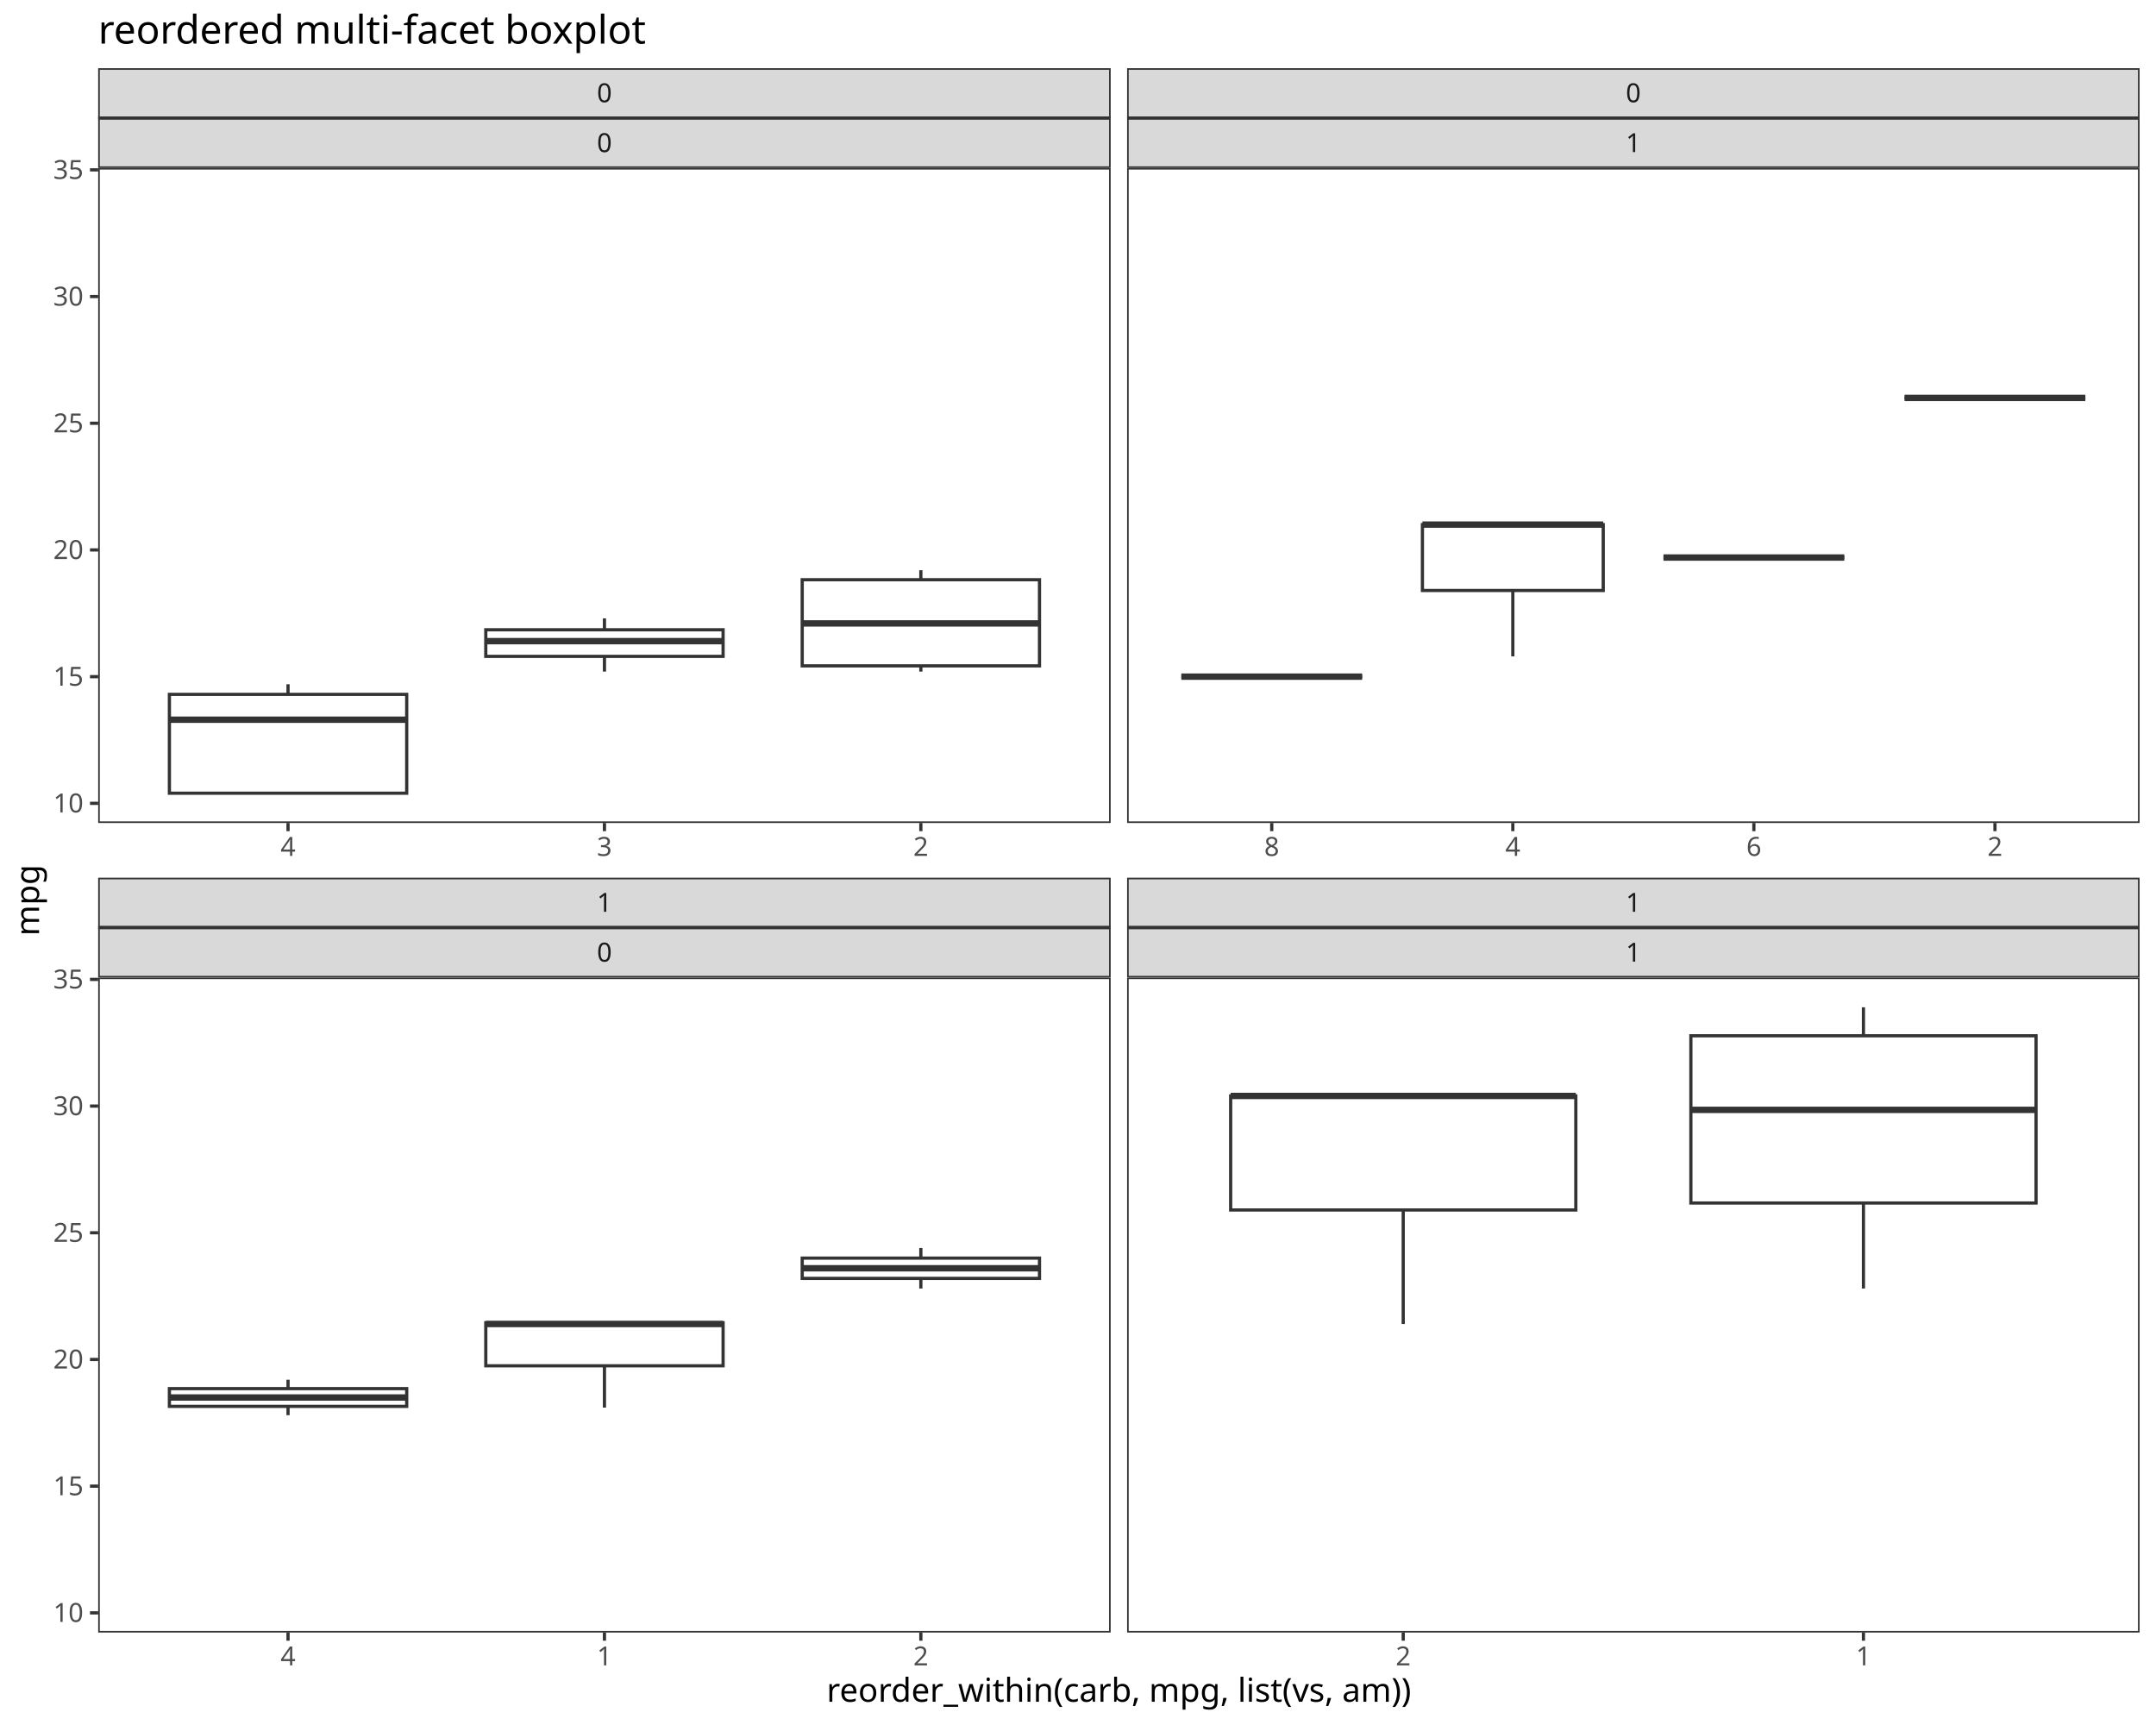
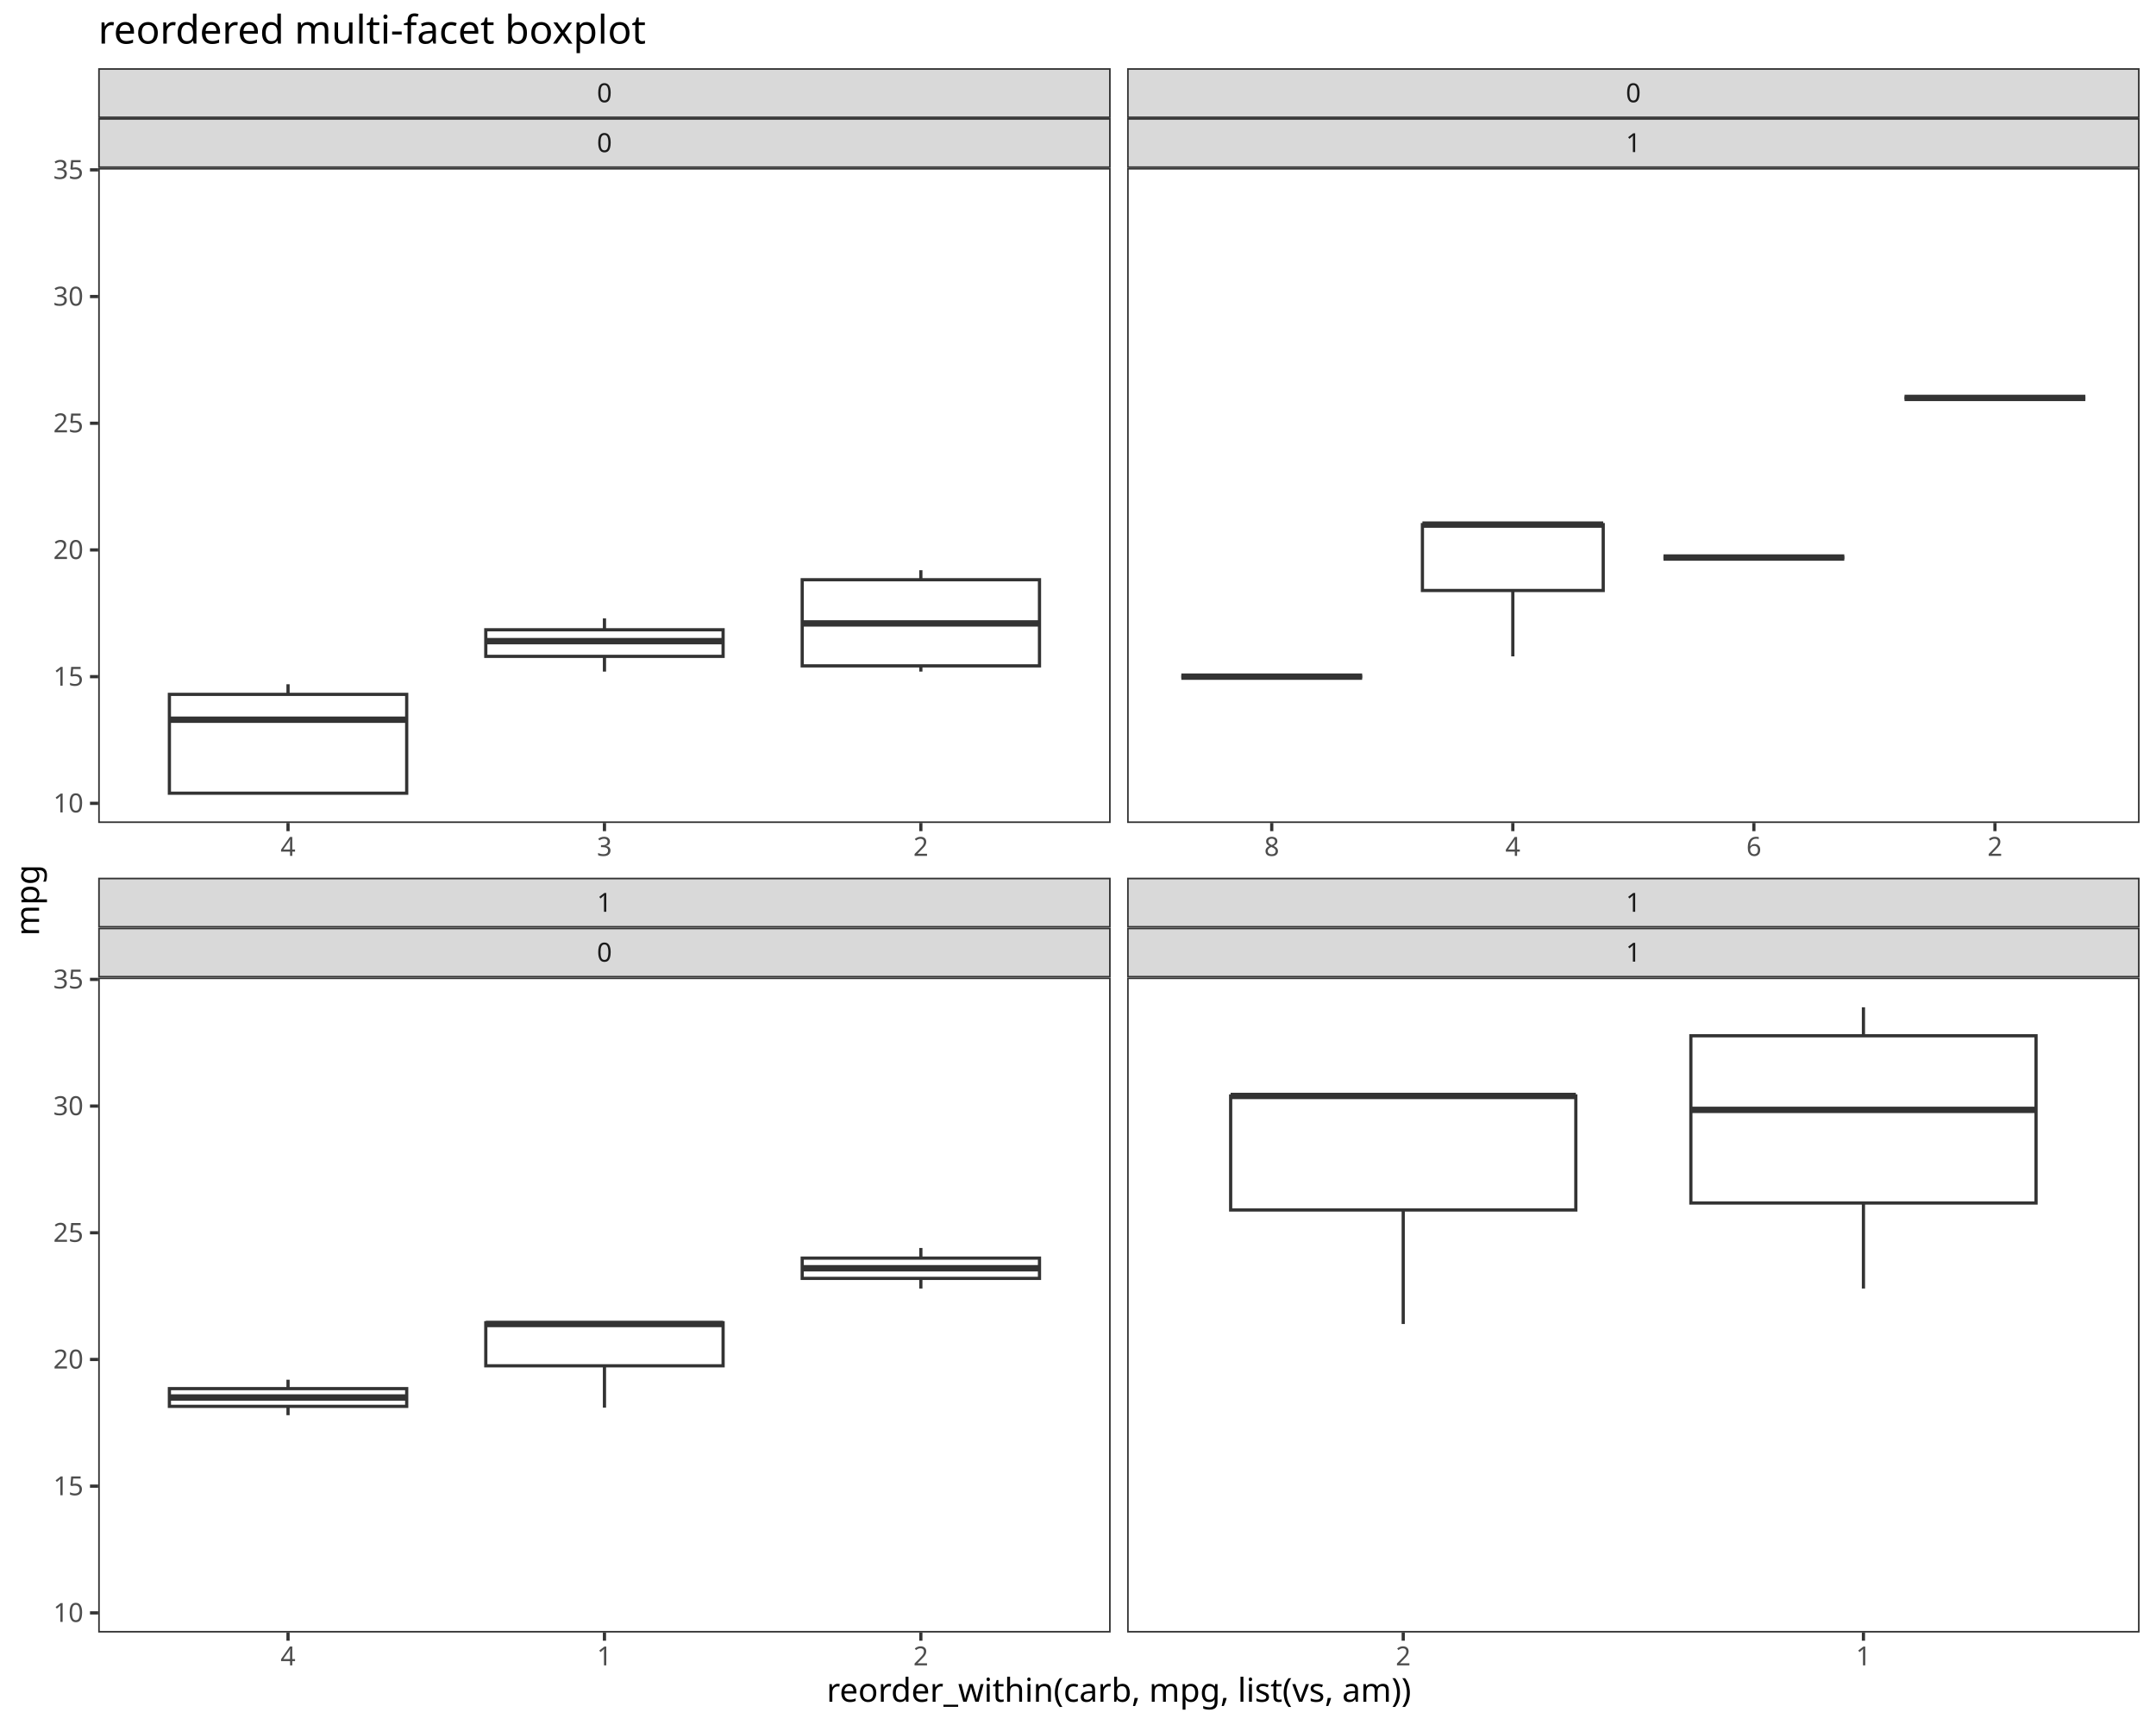
<svg xmlns="http://www.w3.org/2000/svg" class="svglite" data-engine-version="2.0" width="720.00pt" height="576.00pt" viewBox="0 0 720.00 576.00">
  <defs>
    <style type="text/css">
    .svglite line, .svglite polyline, .svglite polygon, .svglite path, .svglite rect, .svglite circle {
      fill: none;
      stroke: #000000;
      stroke-linecap: round;
      stroke-linejoin: round;
      stroke-miterlimit: 10.00;
    }
  </style>
  </defs>
  <rect width="100%" height="100%" style="stroke: none; fill: #FFFFFF;" />
  <defs>
    <clipPath id="cpMC4wMHw3MjAuMDB8MC4wMHw1NzYuMDA=">
      <rect x="0.00" y="0.00" width="720.00" height="576.00" />
    </clipPath>
  </defs>
  <g clip-path="url(#cpMC4wMHw3MjAuMDB8MC4wMHw1NzYuMDA=)">
    <rect x="0.00" y="0.00" width="720.00" height="576.00" style="stroke-width: 1.07; stroke: #FFFFFF; fill: #FFFFFF;" />
  </g>
  <defs>
    <clipPath id="cpMzIuNzl8MzcwLjkyfDU2LjA4fDI3NC44MA==">
      <rect x="32.79" y="56.08" width="338.12" height="218.72" />
    </clipPath>
  </defs>
  <g clip-path="url(#cpMzIuNzl8MzcwLjkyfDU2LjA4fDI3NC44MA==)">
    <rect x="32.79" y="56.08" width="338.12" height="218.72" style="stroke-width: 1.07; stroke: none; fill: #FFFFFF;" />
    <line x1="96.19" y1="231.86" x2="96.19" y2="228.48" style="stroke-width: 1.07; stroke: #333333; stroke-linecap: butt;" />
    <line x1="96.19" y1="264.86" x2="96.19" y2="264.86" style="stroke-width: 1.07; stroke: #333333; stroke-linecap: butt;" />
    <polygon points="56.57,231.86 56.57,264.86 135.82,264.86 135.82,231.86 56.57,231.86 " style="stroke-width: 1.07; stroke: #333333; stroke-linecap: butt; stroke-linejoin: miter; fill: #FFFFFF;" />
    <line x1="56.57" y1="240.32" x2="135.82" y2="240.32" style="stroke-width: 2.13; stroke: #333333; stroke-linecap: butt; stroke-linejoin: miter;" />
    <line x1="201.86" y1="210.29" x2="201.86" y2="206.48" style="stroke-width: 1.07; stroke: #333333; stroke-linecap: butt;" />
    <line x1="201.86" y1="219.17" x2="201.86" y2="224.25" style="stroke-width: 1.07; stroke: #333333; stroke-linecap: butt;" />
    <polygon points="162.23,210.29 162.23,219.17 241.48,219.17 241.48,210.29 162.23,210.29 " style="stroke-width: 1.07; stroke: #333333; stroke-linecap: butt; stroke-linejoin: miter; fill: #FFFFFF;" />
    <line x1="162.23" y1="214.09" x2="241.48" y2="214.09" style="stroke-width: 2.13; stroke: #333333; stroke-linecap: butt; stroke-linejoin: miter;" />
    <line x1="307.52" y1="193.58" x2="307.52" y2="190.40" style="stroke-width: 1.07; stroke: #333333; stroke-linecap: butt;" />
    <line x1="307.52" y1="222.34" x2="307.52" y2="224.25" style="stroke-width: 1.07; stroke: #333333; stroke-linecap: butt;" />
    <polygon points="267.90,193.58 267.90,222.34 347.14,222.34 347.14,193.58 267.90,193.58 " style="stroke-width: 1.07; stroke: #333333; stroke-linecap: butt; stroke-linejoin: miter; fill: #FFFFFF;" />
    <line x1="267.90" y1="208.17" x2="347.14" y2="208.17" style="stroke-width: 2.13; stroke: #333333; stroke-linecap: butt; stroke-linejoin: miter;" />
    <rect x="32.79" y="56.08" width="338.12" height="218.72" style="stroke-width: 1.07; stroke: #333333;" />
  </g>
  <g clip-path="url(#cpMC4wMHw3MjAuMDB8MC4wMHw1NzYuMDA=)">
</g>
  <defs>
    <clipPath id="cpMzIuNzl8MzcwLjkyfDMyNi40MHw1NDUuMTE=">
      <rect x="32.79" y="326.40" width="338.12" height="218.72" />
    </clipPath>
  </defs>
  <g clip-path="url(#cpMzIuNzl8MzcwLjkyfDMyNi40MHw1NDUuMTE=)">
    <rect x="32.79" y="326.40" width="338.12" height="218.72" style="stroke-width: 1.07; stroke: none; fill: #FFFFFF;" />
    <line x1="96.19" y1="463.68" x2="96.19" y2="460.71" style="stroke-width: 1.07; stroke: #333333; stroke-linecap: butt;" />
    <line x1="96.19" y1="469.60" x2="96.19" y2="472.56" style="stroke-width: 1.07; stroke: #333333; stroke-linecap: butt;" />
    <polygon points="56.57,463.68 56.57,469.60 135.82,469.60 135.82,463.68 56.57,463.68 " style="stroke-width: 1.07; stroke: #333333; stroke-linecap: butt; stroke-linejoin: miter; fill: #FFFFFF;" />
    <line x1="56.57" y1="466.64" x2="135.82" y2="466.64" style="stroke-width: 2.13; stroke: #333333; stroke-linecap: butt; stroke-linejoin: miter;" />
    <line x1="201.86" y1="441.68" x2="201.86" y2="441.25" style="stroke-width: 1.07; stroke: #333333; stroke-linecap: butt;" />
    <line x1="201.86" y1="456.06" x2="201.86" y2="470.02" style="stroke-width: 1.07; stroke: #333333; stroke-linecap: butt;" />
    <polygon points="162.23,441.68 162.23,456.06 241.48,456.06 241.48,441.68 162.23,441.68 " style="stroke-width: 1.07; stroke: #333333; stroke-linecap: butt; stroke-linejoin: miter; fill: #FFFFFF;" />
    <line x1="162.23" y1="442.10" x2="241.48" y2="442.10" style="stroke-width: 2.13; stroke: #333333; stroke-linecap: butt; stroke-linejoin: miter;" />
    <line x1="307.52" y1="420.10" x2="307.52" y2="416.72" style="stroke-width: 1.07; stroke: #333333; stroke-linecap: butt;" />
    <line x1="307.52" y1="426.87" x2="307.52" y2="430.25" style="stroke-width: 1.07; stroke: #333333; stroke-linecap: butt;" />
    <polygon points="267.90,420.10 267.90,426.87 347.14,426.87 347.14,420.10 267.90,420.10 " style="stroke-width: 1.07; stroke: #333333; stroke-linecap: butt; stroke-linejoin: miter; fill: #FFFFFF;" />
    <line x1="267.90" y1="423.49" x2="347.14" y2="423.49" style="stroke-width: 2.13; stroke: #333333; stroke-linecap: butt; stroke-linejoin: miter;" />
    <rect x="32.79" y="326.40" width="338.12" height="218.72" style="stroke-width: 1.07; stroke: #333333;" />
  </g>
  <g clip-path="url(#cpMC4wMHw3MjAuMDB8MC4wMHw1NzYuMDA=)">
</g>
  <defs>
    <clipPath id="cpMzc2LjQwfDcxNC41Mnw1Ni4wOHwyNzQuODA=">
      <rect x="376.40" y="56.08" width="338.12" height="218.72" />
    </clipPath>
  </defs>
  <g clip-path="url(#cpMzc2LjQwfDcxNC41Mnw1Ni4wOHwyNzQuODA=)">
    <rect x="376.40" y="56.08" width="338.12" height="218.72" style="stroke-width: 1.07; stroke: none; fill: #FFFFFF;" />
    <line x1="424.70" y1="225.94" x2="424.70" y2="225.94" style="stroke-width: 1.07; stroke: #333333; stroke-linecap: butt;" />
    <line x1="424.70" y1="225.94" x2="424.70" y2="225.94" style="stroke-width: 1.07; stroke: #333333; stroke-linecap: butt;" />
    <polygon points="394.51,225.94 394.51,225.94 454.89,225.94 454.89,225.94 394.51,225.94 " style="stroke-width: 1.07; stroke: #333333; stroke-linecap: butt; stroke-linejoin: miter; fill: #FFFFFF;" />
    <line x1="394.51" y1="225.94" x2="454.89" y2="225.94" style="stroke-width: 2.13; stroke: #333333; stroke-linecap: butt; stroke-linejoin: miter;" />
    <line x1="505.21" y1="175.17" x2="505.21" y2="175.17" style="stroke-width: 1.07; stroke: #333333; stroke-linecap: butt;" />
    <line x1="505.21" y1="197.17" x2="505.21" y2="219.17" style="stroke-width: 1.07; stroke: #333333; stroke-linecap: butt;" />
    <polygon points="475.02,175.17 475.02,197.17 535.40,197.17 535.40,175.17 475.02,175.17 " style="stroke-width: 1.07; stroke: #333333; stroke-linecap: butt; stroke-linejoin: miter; fill: #FFFFFF;" />
    <line x1="475.02" y1="175.17" x2="535.40" y2="175.17" style="stroke-width: 2.13; stroke: #333333; stroke-linecap: butt; stroke-linejoin: miter;" />
    <line x1="585.71" y1="186.17" x2="585.71" y2="186.17" style="stroke-width: 1.07; stroke: #333333; stroke-linecap: butt;" />
    <line x1="585.71" y1="186.17" x2="585.71" y2="186.17" style="stroke-width: 1.07; stroke: #333333; stroke-linecap: butt;" />
    <polygon points="555.52,186.17 555.52,186.17 615.90,186.17 615.90,186.17 555.52,186.17 " style="stroke-width: 1.07; stroke: #333333; stroke-linecap: butt; stroke-linejoin: miter; fill: #FFFFFF;" />
    <line x1="555.52" y1="186.17" x2="615.90" y2="186.17" style="stroke-width: 2.13; stroke: #333333; stroke-linecap: butt; stroke-linejoin: miter;" />
    <line x1="666.22" y1="132.87" x2="666.22" y2="132.87" style="stroke-width: 1.07; stroke: #333333; stroke-linecap: butt;" />
    <line x1="666.22" y1="132.87" x2="666.22" y2="132.87" style="stroke-width: 1.07; stroke: #333333; stroke-linecap: butt;" />
    <polygon points="636.03,132.87 636.03,132.87 696.41,132.87 696.41,132.87 636.03,132.87 " style="stroke-width: 1.07; stroke: #333333; stroke-linecap: butt; stroke-linejoin: miter; fill: #FFFFFF;" />
    <line x1="636.03" y1="132.87" x2="696.41" y2="132.87" style="stroke-width: 2.13; stroke: #333333; stroke-linecap: butt; stroke-linejoin: miter;" />
    <rect x="376.40" y="56.08" width="338.12" height="218.72" style="stroke-width: 1.07; stroke: #333333;" />
  </g>
  <g clip-path="url(#cpMC4wMHw3MjAuMDB8MC4wMHw1NzYuMDA=)">
</g>
  <defs>
    <clipPath id="cpMzc2LjQwfDcxNC41MnwzMjYuNDB8NTQ1LjEx">
      <rect x="376.40" y="326.40" width="338.12" height="218.72" />
    </clipPath>
  </defs>
  <g clip-path="url(#cpMzc2LjQwfDcxNC41MnwzMjYuNDB8NTQ1LjEx)">
    <rect x="376.40" y="326.40" width="338.12" height="218.72" style="stroke-width: 1.07; stroke: none; fill: #FFFFFF;" />
    <line x1="468.61" y1="365.95" x2="468.61" y2="365.95" style="stroke-width: 1.07; stroke: #333333; stroke-linecap: butt;" />
    <line x1="468.61" y1="404.03" x2="468.61" y2="442.10" style="stroke-width: 1.07; stroke: #333333; stroke-linecap: butt;" />
    <polygon points="410.98,365.95 410.98,404.03 526.25,404.03 526.25,365.95 410.98,365.95 " style="stroke-width: 1.07; stroke: #333333; stroke-linecap: butt; stroke-linejoin: miter; fill: #FFFFFF;" />
    <line x1="410.98" y1="365.95" x2="526.25" y2="365.95" style="stroke-width: 2.13; stroke: #333333; stroke-linecap: butt; stroke-linejoin: miter;" />
    <line x1="622.30" y1="345.86" x2="622.30" y2="336.34" style="stroke-width: 1.07; stroke: #333333; stroke-linecap: butt;" />
    <line x1="622.30" y1="401.70" x2="622.30" y2="430.25" style="stroke-width: 1.07; stroke: #333333; stroke-linecap: butt;" />
    <polygon points="564.67,345.86 564.67,401.70 679.94,401.70 679.94,345.86 564.67,345.86 " style="stroke-width: 1.07; stroke: #333333; stroke-linecap: butt; stroke-linejoin: miter; fill: #FFFFFF;" />
    <line x1="564.67" y1="370.60" x2="679.94" y2="370.60" style="stroke-width: 2.13; stroke: #333333; stroke-linecap: butt; stroke-linejoin: miter;" />
    <rect x="376.40" y="326.40" width="338.12" height="218.72" style="stroke-width: 1.07; stroke: #333333;" />
  </g>
  <g clip-path="url(#cpMC4wMHw3MjAuMDB8MC4wMHw1NzYuMDA=)">
</g>
  <defs>
-     <clipPath id="cpMzIuNzl8MzcwLjkyfDI5My4wOXwzMjYuNDA=">
-       <rect x="32.79" y="293.09" width="338.12" height="33.30" />
-     </clipPath>
-   </defs>
-   <g clip-path="url(#cpMzIuNzl8MzcwLjkyfDI5My4wOXwzMjYuNDA=)">
+     <clipPath id="cpMzIuNzl8MzcwLjkyfDI5My4wOXwzMDkuNzU=">
+       <rect x="32.79" y="293.09" width="338.12" height="16.65" />
+     </clipPath>
+   </defs>
+   <g clip-path="url(#cpMzIuNzl8MzcwLjkyfDI5My4wOXwzMDkuNzU=)">
    <rect x="32.79" y="293.09" width="338.12" height="16.65" style="stroke-width: 1.07; stroke: #333333; fill: #D9D9D9;" />
    <text x="201.86" y="304.45" text-anchor="middle" style="font-size: 8.80px; fill: #1A1A1A; font-family: sans;" textLength="4.89px" lengthAdjust="spacingAndGlyphs">1</text>
+   </g>
+   <g clip-path="url(#cpMC4wMHw3MjAuMDB8MC4wMHw1NzYuMDA=)">
+ </g>
+   <defs>
+     <clipPath id="cpMzIuNzl8MzcwLjkyfDMwOS43NXwzMjYuNDA=">
+       <rect x="32.79" y="309.75" width="338.12" height="16.65" />
+     </clipPath>
+   </defs>
+   <g clip-path="url(#cpMzIuNzl8MzcwLjkyfDMwOS43NXwzMjYuNDA=)">
    <rect x="32.79" y="309.75" width="338.12" height="16.65" style="stroke-width: 1.07; stroke: #333333; fill: #D9D9D9;" />
    <text x="201.86" y="321.10" text-anchor="middle" style="font-size: 8.80px; fill: #1A1A1A; font-family: sans;" textLength="4.89px" lengthAdjust="spacingAndGlyphs">0</text>
  </g>
  <g clip-path="url(#cpMC4wMHw3MjAuMDB8MC4wMHw1NzYuMDA=)">
</g>
  <defs>
-     <clipPath id="cpMzc2LjQwfDcxNC41MnwyOTMuMDl8MzI2LjQw">
-       <rect x="376.40" y="293.09" width="338.12" height="33.30" />
-     </clipPath>
-   </defs>
-   <g clip-path="url(#cpMzc2LjQwfDcxNC41MnwyOTMuMDl8MzI2LjQw)">
+     <clipPath id="cpMzc2LjQwfDcxNC41MnwyOTMuMDl8MzA5Ljc1">
+       <rect x="376.40" y="293.09" width="338.12" height="16.65" />
+     </clipPath>
+   </defs>
+   <g clip-path="url(#cpMzc2LjQwfDcxNC41MnwyOTMuMDl8MzA5Ljc1)">
    <rect x="376.40" y="293.09" width="338.12" height="16.65" style="stroke-width: 1.07; stroke: #333333; fill: #D9D9D9;" />
    <text x="545.46" y="304.45" text-anchor="middle" style="font-size: 8.80px; fill: #1A1A1A; font-family: sans;" textLength="4.89px" lengthAdjust="spacingAndGlyphs">1</text>
+   </g>
+   <g clip-path="url(#cpMC4wMHw3MjAuMDB8MC4wMHw1NzYuMDA=)">
+ </g>
+   <defs>
+     <clipPath id="cpMzc2LjQwfDcxNC41MnwzMDkuNzV8MzI2LjQw">
+       <rect x="376.40" y="309.75" width="338.12" height="16.65" />
+     </clipPath>
+   </defs>
+   <g clip-path="url(#cpMzc2LjQwfDcxNC41MnwzMDkuNzV8MzI2LjQw)">
    <rect x="376.40" y="309.75" width="338.12" height="16.65" style="stroke-width: 1.07; stroke: #333333; fill: #D9D9D9;" />
    <text x="545.46" y="321.10" text-anchor="middle" style="font-size: 8.80px; fill: #1A1A1A; font-family: sans;" textLength="4.89px" lengthAdjust="spacingAndGlyphs">1</text>
  </g>
  <g clip-path="url(#cpMC4wMHw3MjAuMDB8MC4wMHw1NzYuMDA=)">
</g>
  <defs>
-     <clipPath id="cpMzIuNzl8MzcwLjkyfDIyLjc4fDU2LjA4">
-       <rect x="32.79" y="22.78" width="338.12" height="33.30" />
-     </clipPath>
-   </defs>
-   <g clip-path="url(#cpMzIuNzl8MzcwLjkyfDIyLjc4fDU2LjA4)">
+     <clipPath id="cpMzIuNzl8MzcwLjkyfDIyLjc4fDM5LjQz">
+       <rect x="32.79" y="22.78" width="338.12" height="16.65" />
+     </clipPath>
+   </defs>
+   <g clip-path="url(#cpMzIuNzl8MzcwLjkyfDIyLjc4fDM5LjQz)">
    <rect x="32.79" y="22.78" width="338.12" height="16.65" style="stroke-width: 1.07; stroke: #333333; fill: #D9D9D9;" />
    <text x="201.86" y="34.14" text-anchor="middle" style="font-size: 8.80px; fill: #1A1A1A; font-family: sans;" textLength="4.89px" lengthAdjust="spacingAndGlyphs">0</text>
+   </g>
+   <g clip-path="url(#cpMC4wMHw3MjAuMDB8MC4wMHw1NzYuMDA=)">
+ </g>
+   <defs>
+     <clipPath id="cpMzIuNzl8MzcwLjkyfDM5LjQzfDU2LjA4">
+       <rect x="32.79" y="39.43" width="338.12" height="16.65" />
+     </clipPath>
+   </defs>
+   <g clip-path="url(#cpMzIuNzl8MzcwLjkyfDM5LjQzfDU2LjA4)">
    <rect x="32.79" y="39.43" width="338.12" height="16.65" style="stroke-width: 1.07; stroke: #333333; fill: #D9D9D9;" />
    <text x="201.86" y="50.79" text-anchor="middle" style="font-size: 8.80px; fill: #1A1A1A; font-family: sans;" textLength="4.89px" lengthAdjust="spacingAndGlyphs">0</text>
  </g>
  <g clip-path="url(#cpMC4wMHw3MjAuMDB8MC4wMHw1NzYuMDA=)">
</g>
  <defs>
-     <clipPath id="cpMzc2LjQwfDcxNC41MnwyMi43OHw1Ni4wOA==">
-       <rect x="376.40" y="22.78" width="338.12" height="33.30" />
-     </clipPath>
-   </defs>
-   <g clip-path="url(#cpMzc2LjQwfDcxNC41MnwyMi43OHw1Ni4wOA==)">
+     <clipPath id="cpMzc2LjQwfDcxNC41MnwyMi43OHwzOS40Mw==">
+       <rect x="376.40" y="22.78" width="338.12" height="16.65" />
+     </clipPath>
+   </defs>
+   <g clip-path="url(#cpMzc2LjQwfDcxNC41MnwyMi43OHwzOS40Mw==)">
    <rect x="376.40" y="22.78" width="338.12" height="16.65" style="stroke-width: 1.07; stroke: #333333; fill: #D9D9D9;" />
    <text x="545.46" y="34.14" text-anchor="middle" style="font-size: 8.80px; fill: #1A1A1A; font-family: sans;" textLength="4.89px" lengthAdjust="spacingAndGlyphs">0</text>
+   </g>
+   <g clip-path="url(#cpMC4wMHw3MjAuMDB8MC4wMHw1NzYuMDA=)">
+ </g>
+   <defs>
+     <clipPath id="cpMzc2LjQwfDcxNC41MnwzOS40M3w1Ni4wOA==">
+       <rect x="376.40" y="39.43" width="338.12" height="16.65" />
+     </clipPath>
+   </defs>
+   <g clip-path="url(#cpMzc2LjQwfDcxNC41MnwzOS40M3w1Ni4wOA==)">
    <rect x="376.40" y="39.43" width="338.12" height="16.65" style="stroke-width: 1.07; stroke: #333333; fill: #D9D9D9;" />
    <text x="545.46" y="50.79" text-anchor="middle" style="font-size: 8.80px; fill: #1A1A1A; font-family: sans;" textLength="4.89px" lengthAdjust="spacingAndGlyphs">1</text>
  </g>
  <g clip-path="url(#cpMC4wMHw3MjAuMDB8MC4wMHw1NzYuMDA=)">
    <polyline points="96.19,547.85 96.19,545.11 " style="stroke-width: 1.07; stroke: #333333; stroke-linecap: butt;" />
    <polyline points="201.86,547.85 201.86,545.11 " style="stroke-width: 1.07; stroke: #333333; stroke-linecap: butt;" />
    <polyline points="307.52,547.85 307.52,545.11 " style="stroke-width: 1.07; stroke: #333333; stroke-linecap: butt;" />
    <text x="96.19" y="556.10" text-anchor="middle" style="font-size: 8.80px; fill: #4D4D4D; font-family: sans;" textLength="4.89px" lengthAdjust="spacingAndGlyphs">4</text>
    <text x="201.86" y="556.10" text-anchor="middle" style="font-size: 8.80px; fill: #4D4D4D; font-family: sans;" textLength="4.89px" lengthAdjust="spacingAndGlyphs">1</text>
    <text x="307.52" y="556.10" text-anchor="middle" style="font-size: 8.80px; fill: #4D4D4D; font-family: sans;" textLength="4.89px" lengthAdjust="spacingAndGlyphs">2</text>
    <polyline points="468.61,547.85 468.61,545.11 " style="stroke-width: 1.07; stroke: #333333; stroke-linecap: butt;" />
    <polyline points="622.30,547.85 622.30,545.11 " style="stroke-width: 1.07; stroke: #333333; stroke-linecap: butt;" />
    <text x="468.61" y="556.10" text-anchor="middle" style="font-size: 8.80px; fill: #4D4D4D; font-family: sans;" textLength="4.89px" lengthAdjust="spacingAndGlyphs">2</text>
    <text x="622.30" y="556.10" text-anchor="middle" style="font-size: 8.80px; fill: #4D4D4D; font-family: sans;" textLength="4.89px" lengthAdjust="spacingAndGlyphs">1</text>
    <polyline points="96.19,277.54 96.19,274.80 " style="stroke-width: 1.07; stroke: #333333; stroke-linecap: butt;" />
    <polyline points="201.86,277.54 201.86,274.80 " style="stroke-width: 1.07; stroke: #333333; stroke-linecap: butt;" />
    <polyline points="307.52,277.54 307.52,274.80 " style="stroke-width: 1.07; stroke: #333333; stroke-linecap: butt;" />
    <text x="96.19" y="285.79" text-anchor="middle" style="font-size: 8.80px; fill: #4D4D4D; font-family: sans;" textLength="4.89px" lengthAdjust="spacingAndGlyphs">4</text>
    <text x="201.86" y="285.79" text-anchor="middle" style="font-size: 8.80px; fill: #4D4D4D; font-family: sans;" textLength="4.89px" lengthAdjust="spacingAndGlyphs">3</text>
    <text x="307.52" y="285.79" text-anchor="middle" style="font-size: 8.80px; fill: #4D4D4D; font-family: sans;" textLength="4.89px" lengthAdjust="spacingAndGlyphs">2</text>
    <polyline points="424.70,277.54 424.70,274.80 " style="stroke-width: 1.07; stroke: #333333; stroke-linecap: butt;" />
    <polyline points="505.21,277.54 505.21,274.80 " style="stroke-width: 1.07; stroke: #333333; stroke-linecap: butt;" />
    <polyline points="585.71,277.54 585.71,274.80 " style="stroke-width: 1.07; stroke: #333333; stroke-linecap: butt;" />
    <polyline points="666.22,277.54 666.22,274.80 " style="stroke-width: 1.07; stroke: #333333; stroke-linecap: butt;" />
    <text x="424.70" y="285.79" text-anchor="middle" style="font-size: 8.80px; fill: #4D4D4D; font-family: sans;" textLength="4.89px" lengthAdjust="spacingAndGlyphs">8</text>
    <text x="505.21" y="285.79" text-anchor="middle" style="font-size: 8.80px; fill: #4D4D4D; font-family: sans;" textLength="4.89px" lengthAdjust="spacingAndGlyphs">4</text>
    <text x="585.71" y="285.79" text-anchor="middle" style="font-size: 8.80px; fill: #4D4D4D; font-family: sans;" textLength="4.89px" lengthAdjust="spacingAndGlyphs">6</text>
    <text x="666.22" y="285.79" text-anchor="middle" style="font-size: 8.80px; fill: #4D4D4D; font-family: sans;" textLength="4.89px" lengthAdjust="spacingAndGlyphs">2</text>
    <text x="27.86" y="271.27" text-anchor="end" style="font-size: 8.80px; fill: #4D4D4D; font-family: sans;" textLength="9.79px" lengthAdjust="spacingAndGlyphs">10</text>
    <text x="27.86" y="228.97" text-anchor="end" style="font-size: 8.80px; fill: #4D4D4D; font-family: sans;" textLength="9.79px" lengthAdjust="spacingAndGlyphs">15</text>
    <text x="27.86" y="186.66" text-anchor="end" style="font-size: 8.80px; fill: #4D4D4D; font-family: sans;" textLength="9.79px" lengthAdjust="spacingAndGlyphs">20</text>
    <text x="27.86" y="144.36" text-anchor="end" style="font-size: 8.80px; fill: #4D4D4D; font-family: sans;" textLength="9.79px" lengthAdjust="spacingAndGlyphs">25</text>
    <text x="27.86" y="102.05" text-anchor="end" style="font-size: 8.80px; fill: #4D4D4D; font-family: sans;" textLength="9.79px" lengthAdjust="spacingAndGlyphs">30</text>
    <text x="27.86" y="59.75" text-anchor="end" style="font-size: 8.80px; fill: #4D4D4D; font-family: sans;" textLength="9.79px" lengthAdjust="spacingAndGlyphs">35</text>
    <polyline points="30.05,268.24 32.79,268.24 " style="stroke-width: 1.07; stroke: #333333; stroke-linecap: butt;" />
    <polyline points="30.05,225.94 32.79,225.94 " style="stroke-width: 1.07; stroke: #333333; stroke-linecap: butt;" />
    <polyline points="30.05,183.63 32.79,183.63 " style="stroke-width: 1.07; stroke: #333333; stroke-linecap: butt;" />
    <polyline points="30.05,141.33 32.79,141.33 " style="stroke-width: 1.07; stroke: #333333; stroke-linecap: butt;" />
    <polyline points="30.05,99.02 32.79,99.02 " style="stroke-width: 1.07; stroke: #333333; stroke-linecap: butt;" />
    <polyline points="30.05,56.72 32.79,56.72 " style="stroke-width: 1.07; stroke: #333333; stroke-linecap: butt;" />
    <text x="27.86" y="541.58" text-anchor="end" style="font-size: 8.80px; fill: #4D4D4D; font-family: sans;" textLength="9.79px" lengthAdjust="spacingAndGlyphs">10</text>
    <text x="27.86" y="499.28" text-anchor="end" style="font-size: 8.80px; fill: #4D4D4D; font-family: sans;" textLength="9.79px" lengthAdjust="spacingAndGlyphs">15</text>
    <text x="27.86" y="456.97" text-anchor="end" style="font-size: 8.80px; fill: #4D4D4D; font-family: sans;" textLength="9.79px" lengthAdjust="spacingAndGlyphs">20</text>
    <text x="27.86" y="414.67" text-anchor="end" style="font-size: 8.80px; fill: #4D4D4D; font-family: sans;" textLength="9.79px" lengthAdjust="spacingAndGlyphs">25</text>
    <text x="27.86" y="372.36" text-anchor="end" style="font-size: 8.80px; fill: #4D4D4D; font-family: sans;" textLength="9.79px" lengthAdjust="spacingAndGlyphs">30</text>
    <text x="27.86" y="330.06" text-anchor="end" style="font-size: 8.80px; fill: #4D4D4D; font-family: sans;" textLength="9.79px" lengthAdjust="spacingAndGlyphs">35</text>
    <polyline points="30.05,538.56 32.79,538.56 " style="stroke-width: 1.07; stroke: #333333; stroke-linecap: butt;" />
    <polyline points="30.05,496.25 32.79,496.25 " style="stroke-width: 1.07; stroke: #333333; stroke-linecap: butt;" />
    <polyline points="30.05,453.95 32.79,453.95 " style="stroke-width: 1.07; stroke: #333333; stroke-linecap: butt;" />
    <polyline points="30.05,411.64 32.79,411.64 " style="stroke-width: 1.07; stroke: #333333; stroke-linecap: butt;" />
    <polyline points="30.05,369.33 32.79,369.33 " style="stroke-width: 1.07; stroke: #333333; stroke-linecap: butt;" />
    <polyline points="30.05,327.03 32.79,327.03 " style="stroke-width: 1.07; stroke: #333333; stroke-linecap: butt;" />
    <text x="373.66" y="568.24" text-anchor="middle" style="font-size: 11.00px; font-family: sans;" textLength="185.24px" lengthAdjust="spacingAndGlyphs">reorder_within(carb, mpg, list(vs, am))</text>
    <text transform="translate(13.05,300.60) rotate(-90)" text-anchor="middle" style="font-size: 11.00px; font-family: sans;" textLength="21.40px" lengthAdjust="spacingAndGlyphs">mpg</text>
    <text x="32.79" y="14.56" style="font-size: 13.20px; font-family: sans;" textLength="168.03px" lengthAdjust="spacingAndGlyphs">reordered multi-facet boxplot</text>
  </g>
</svg>
